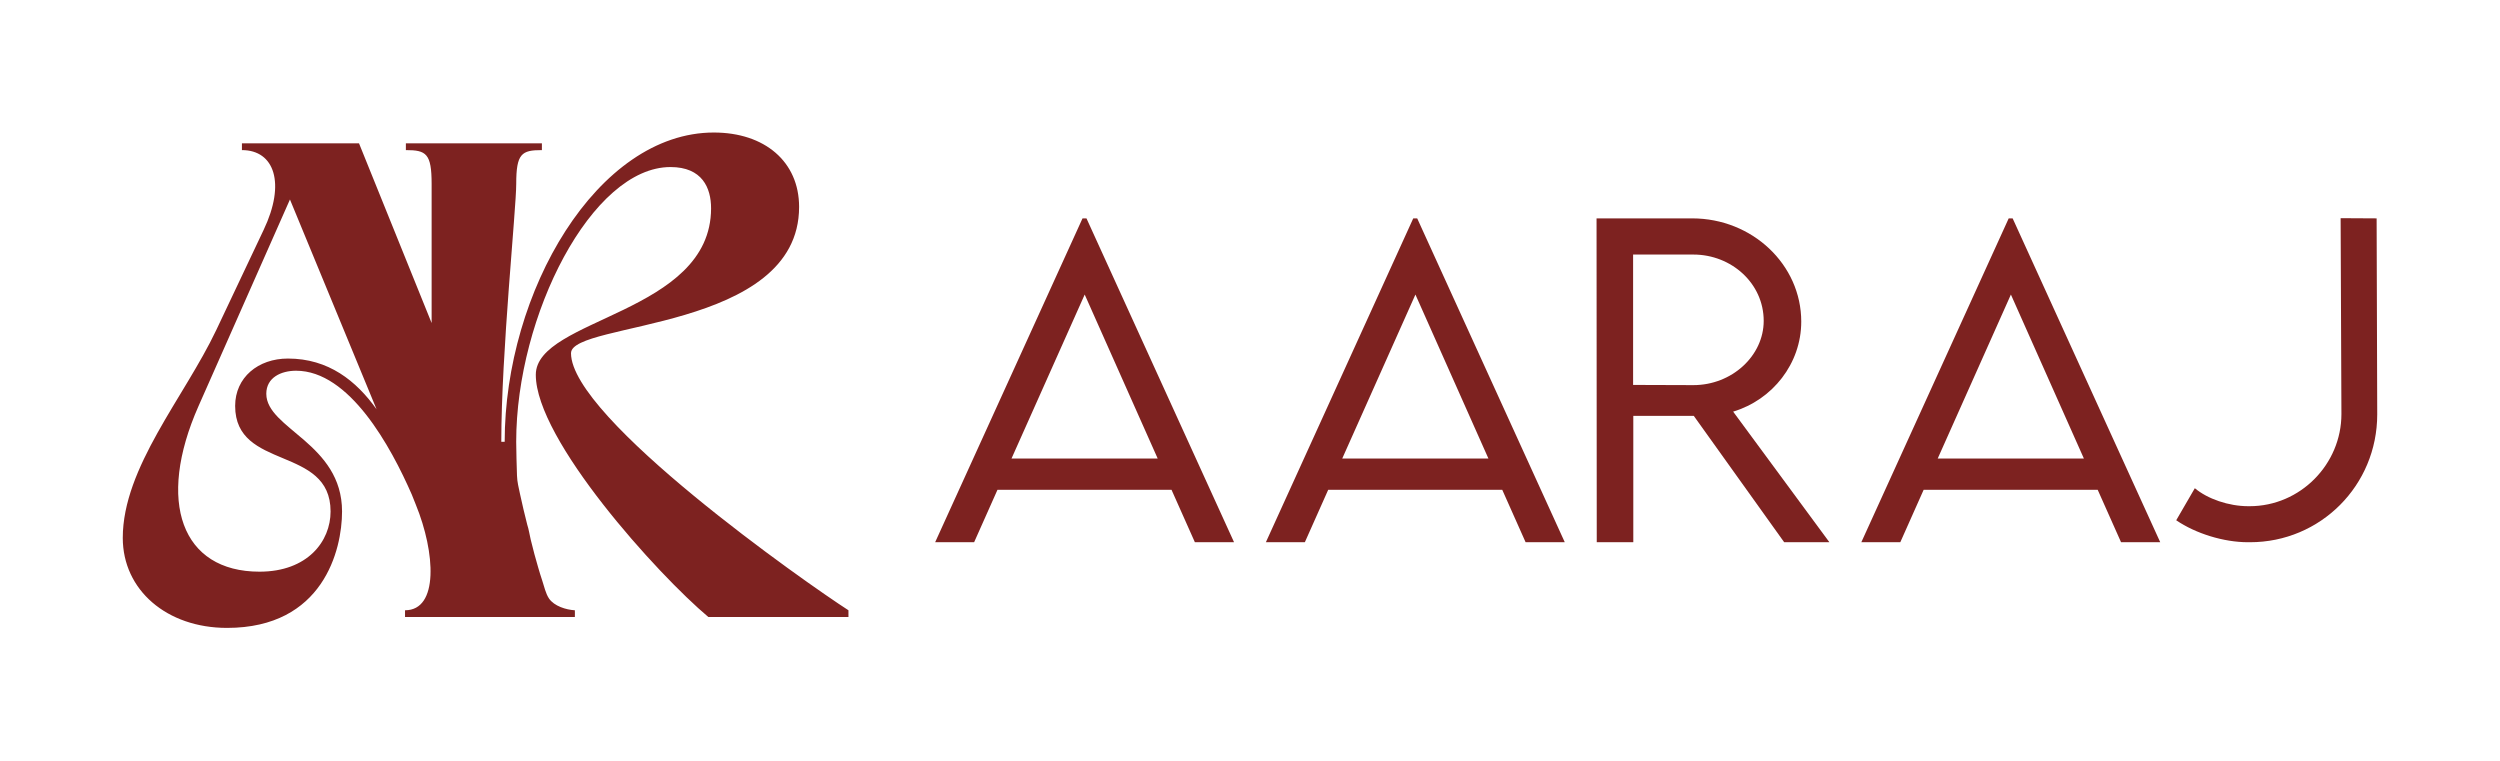
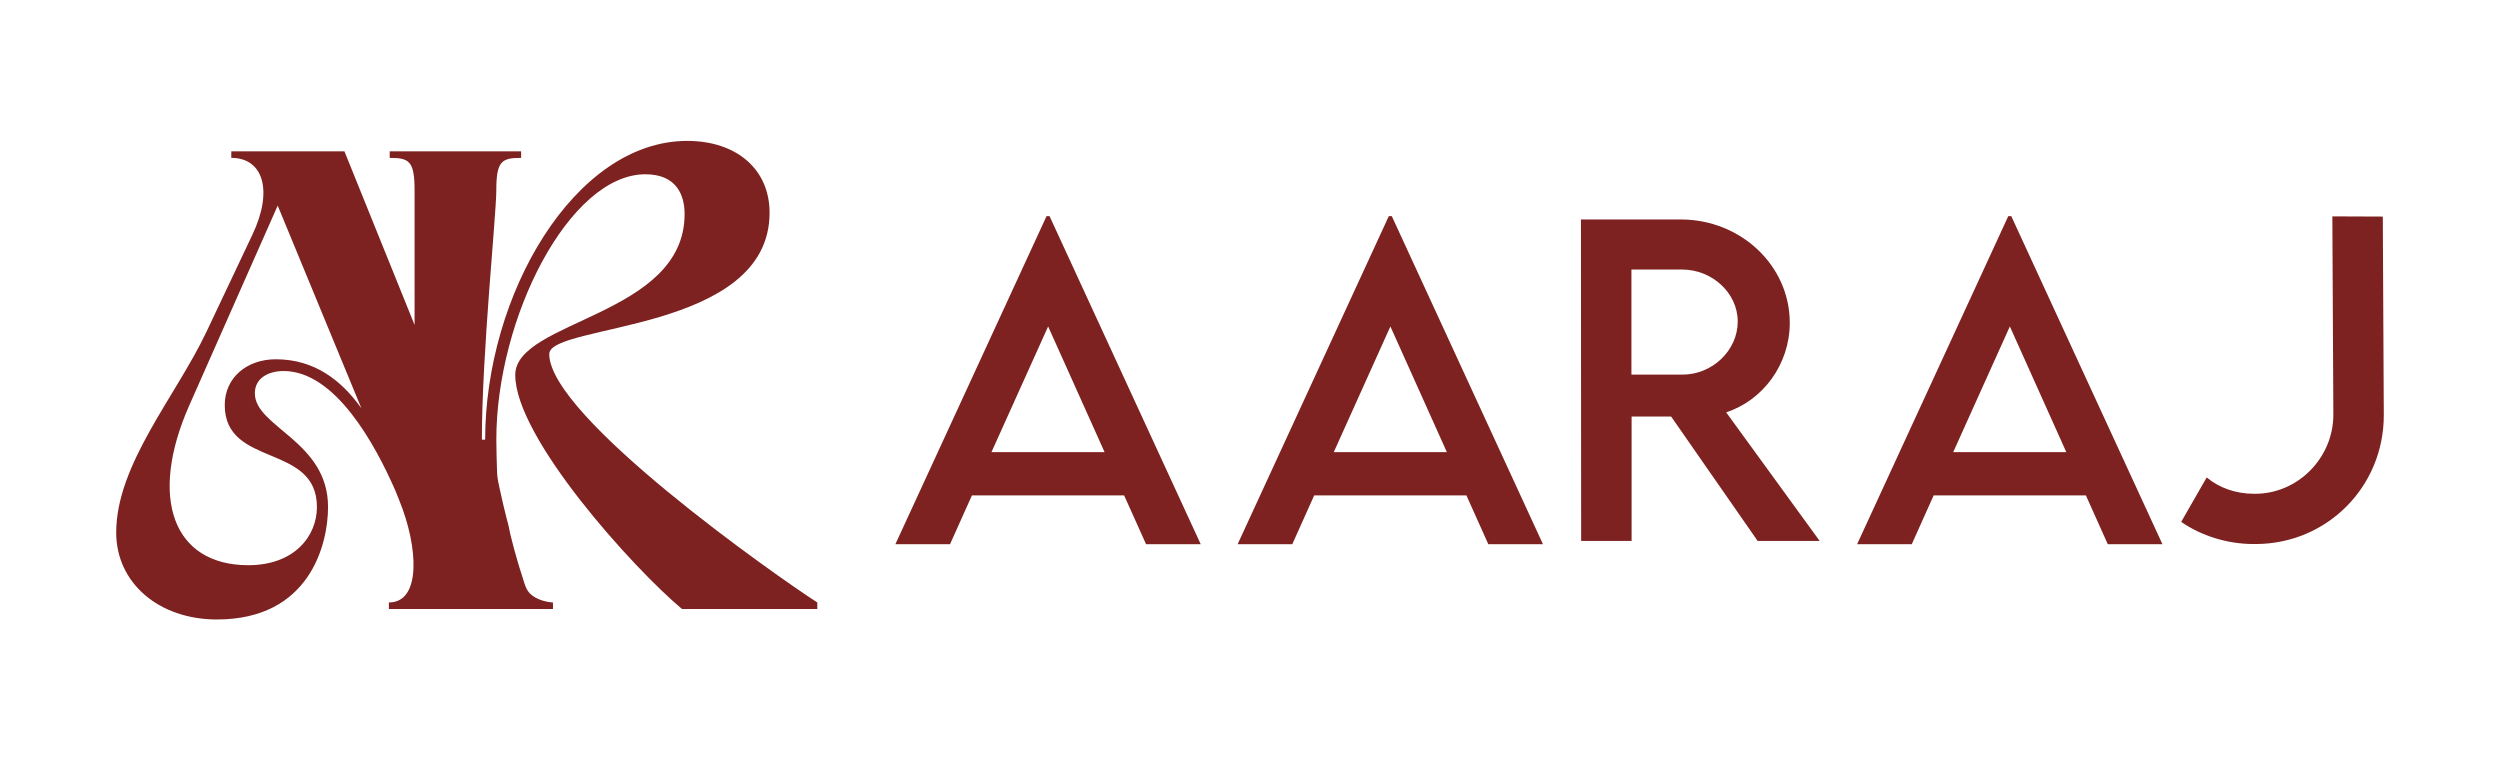
- <svg xmlns="http://www.w3.org/2000/svg" id="Layer_1" width="1000" height="304.16" viewBox="0 0 1000 304.16">
+ <svg xmlns="http://www.w3.org/2000/svg" id="Layer_1" viewBox="0 0 1000 304.16">
  <defs>
    <style>
-       .cls-2 {
+       .cls-1 {
        fill: #7d2220;
      }
    </style>
  </defs>
+   <path class="cls-1" d="M219.7,141.62c0-12.3,88.13-8.38,88.13-56.51,0-17.52-13.34-28.75-32.95-28.75-44.99,0-80.82,61.45-80.82,119.52h-1.31c0-34.26,5.77-89.96,5.77-99.65,0-11.78,2.09-13.08,9.93-13.08v-2.61h-52.57v2.61c7.86,0,9.95,1.31,9.95,13.08v53.74l-28.06-69.44h-45.25v2.61c12.56,0,17,12.82,8.38,30.87l-18.31,38.7c-12.3,25.9-36.11,53.09-36.11,80.3,0,20.13,17,34.78,40.29,34.78,37.13,0,44.45-30.08,44.45-44.99,0-26.4-29.28-31.91-29.28-45.49,0-6.29,5.75-8.9,11.49-8.9,20.66,0,36.61,29.3,44.73,47.87l1.57,3.92c7.57,18.57,8.88,40.79-4.18,40.79v2.61h65.63s.05-2.59,0-2.61c-3.35-.18-8-1.6-10.01-4.58-1.26-1.88-1.86-4.72-2.58-6.85-1.14-3.39-2.08-6.85-3.04-10.29-.5-1.85-.97-3.71-1.42-5.58-.46-1.9-.73-3.95-1.35-5.8-.99-3.92-1.94-7.86-2.78-11.81-.49-2.3-1.11-4.72-1.17-7.09-.11-4.35-.3-8.73-.3-13.1,0-48.91,29.28-106.18,59.62-106.18,12.3,0,15.69,8.1,15.69,15.93,0,40.81-67.74,42.38-67.74,64.34,0,25.12,47.08,77.16,66.69,93.62h54.13v-2.61c-16.22-10.45-107.22-74.27-107.22-99.37ZM110.3,143.71c-11.51,0-20.4,7.31-20.4,18.31,0,25.1,36.87,15.17,36.87,40.79,0,11.51-8.88,23.27-27.47,23.27-30.06,0-40.01-26.93-23.53-64.06l35.31-79.78,33.48,81.08c-7.84-10.99-18.57-19.61-34.26-19.61Z" />
  <g>
-     <path class="cls-2" d="M228.41,141.26c0-12.73,91.23-8.67,91.23-58.49,0-18.14-13.81-29.76-34.11-29.76-46.57,0-83.66,63.6-83.66,123.71h-1.35c0-35.46,5.97-93.12,5.97-103.14,0-12.19,2.16-13.54,10.27-13.54v-2.7h-54.41v2.7c8.13,0,10.3,1.35,10.3,13.54v55.63l-29.04-71.87h-46.84v2.7c13,0,17.6,13.27,8.67,31.95l-18.95,40.06c-12.73,26.81-37.38,54.95-37.38,83.11,0,20.84,17.6,36,41.7,36,38.44,0,46.01-31.14,46.01-46.57,0-27.33-30.3-33.03-30.3-47.09,0-6.51,5.95-9.21,11.9-9.21,21.38,0,37.9,30.33,46.3,49.54l1.62,4.06c7.84,19.22,9.19,42.22-4.33,42.22v2.7h67.93s.05-2.68,0-2.7c-3.47-.19-8.29-1.65-10.36-4.74-1.31-1.95-1.93-4.88-2.67-7.09-1.18-3.51-2.15-7.09-3.15-10.65-.51-1.92-1-3.84-1.47-5.77s-.76-4.09-1.4-6.01c-1.02-4.06-2.01-8.13-2.88-12.23-.5-2.39-1.15-4.89-1.21-7.34-.11-4.51-.32-9.03-.32-13.56,0-50.63,30.3-109.9,61.71-109.9,12.73,0,16.24,8.38,16.24,16.49,0,42.24-70.11,43.87-70.11,66.6,0,26,48.73,79.87,69.03,96.9h56.03v-2.7c-16.79-10.81-110.98-76.87-110.98-102.85ZM115.17,143.42c-11.92,0-21.11,7.57-21.11,18.95,0,25.98,38.17,15.7,38.17,42.22,0,11.92-9.19,24.08-28.43,24.08-31.11,0-41.41-27.87-24.36-66.31l36.54-82.57,34.65,83.93c-8.11-11.38-19.22-20.3-35.46-20.3Z" />
-     <g>
-       <path class="cls-2" d="M468.62,195.92h-69.63l-9.34,20.97h-15.59l58.95-129.54h1.58l59.03,129.54h-15.67l-9.34-20.97ZM463.08,183.42l-29.2-65.6-29.28,65.6h58.48Z" />
-       <path class="cls-2" d="M600.91,195.92h-69.63l-9.34,20.97h-15.59l58.95-129.54h1.58l59.03,129.54h-15.67l-9.34-20.97ZM595.37,183.42l-29.2-65.6-29.28,65.6h58.48Z" />
-       <path class="cls-2" d="M713.67,216.89l-36.16-50.55h-24.19v50.55h-14.62l-.08-129.54h38.25c24.03,0,43.63,18.48,43.63,41.3,0,16.79-11.49,31.26-27.24,36l38.49,52.23h-18.08ZM677.35,154.05c15.43,0,28.13-11.73,28.13-25.71,0-14.95-12.86-26.52-28.13-26.52h-24.11v52.15l24.11.08Z" />
-       <path class="cls-2" d="M839.09,195.92h-69.63l-9.34,20.97h-15.59l58.95-129.54h1.58l59.03,129.54h-15.67l-9.34-20.97ZM833.56,183.42l-29.2-65.6-29.28,65.6h58.48Z" />
-       <path class="cls-2" d="M870.49,208.1l7.44-12.82c5.06,4.27,13.53,7.2,21.37,7.2h.55c20.26,0,36.72-16.78,36.72-36.87l-.32-78.34,14.4.08.24,78.42c0,28.41-22.71,51.12-50.88,51.12h-.87c-9.65,0-20.89-3.48-28.65-8.78Z" />
-     </g>
+     <path class="cls-1" d="M449.65,198.15h-60.87l-8.77,19.54h-21.86l60.47-131.23h1.2l60.47,131.23h-21.86l-8.78-19.54ZM441.83,180.84l-22.58-50.26-22.66,50.26h45.23Z" />
+     <path class="cls-1" d="M586.55,198.15h-60.87l-8.77,19.54h-21.86l60.47-131.23h1.2l60.47,131.23h-21.86l-8.77-19.54ZM578.74,180.84l-22.58-50.26-22.65,50.26h45.23Z" />
+     <path class="cls-1" d="M703.06,216.38l-34.62-49.78h-15.8v49.78h-20.18l-.08-128.59h39.97c23.93,0,43.56,18.43,43.56,41.32,0,16.59-10.69,31.03-25.45,35.82l37.41,51.45h-24.81ZM672.83,149.85c12.13.08,22.26-9.73,22.26-21.22s-10.29-20.82-22.26-20.82h-20.26v42.04h20.26Z" />
+     <path class="cls-1" d="M834.34,198.15h-60.87l-8.77,19.54h-21.86l60.47-131.23h1.2l60.47,131.23h-21.86l-8.77-19.54ZM826.52,180.84l-22.58-50.26-22.65,50.26h45.23Z" />
+     <path class="cls-1" d="M872.47,208.76l10.21-17.79c4.79,4.07,11.57,6.54,18.83,6.54h.56c17.23,0,31.27-14.52,31.27-31.59l-.4-79.37,20.18.08.4,79.45c0,28.8-22.9,51.53-51.29,51.53h-.88c-10.37,0-20.82-3.27-28.88-8.86Z" />
  </g>
</svg>
